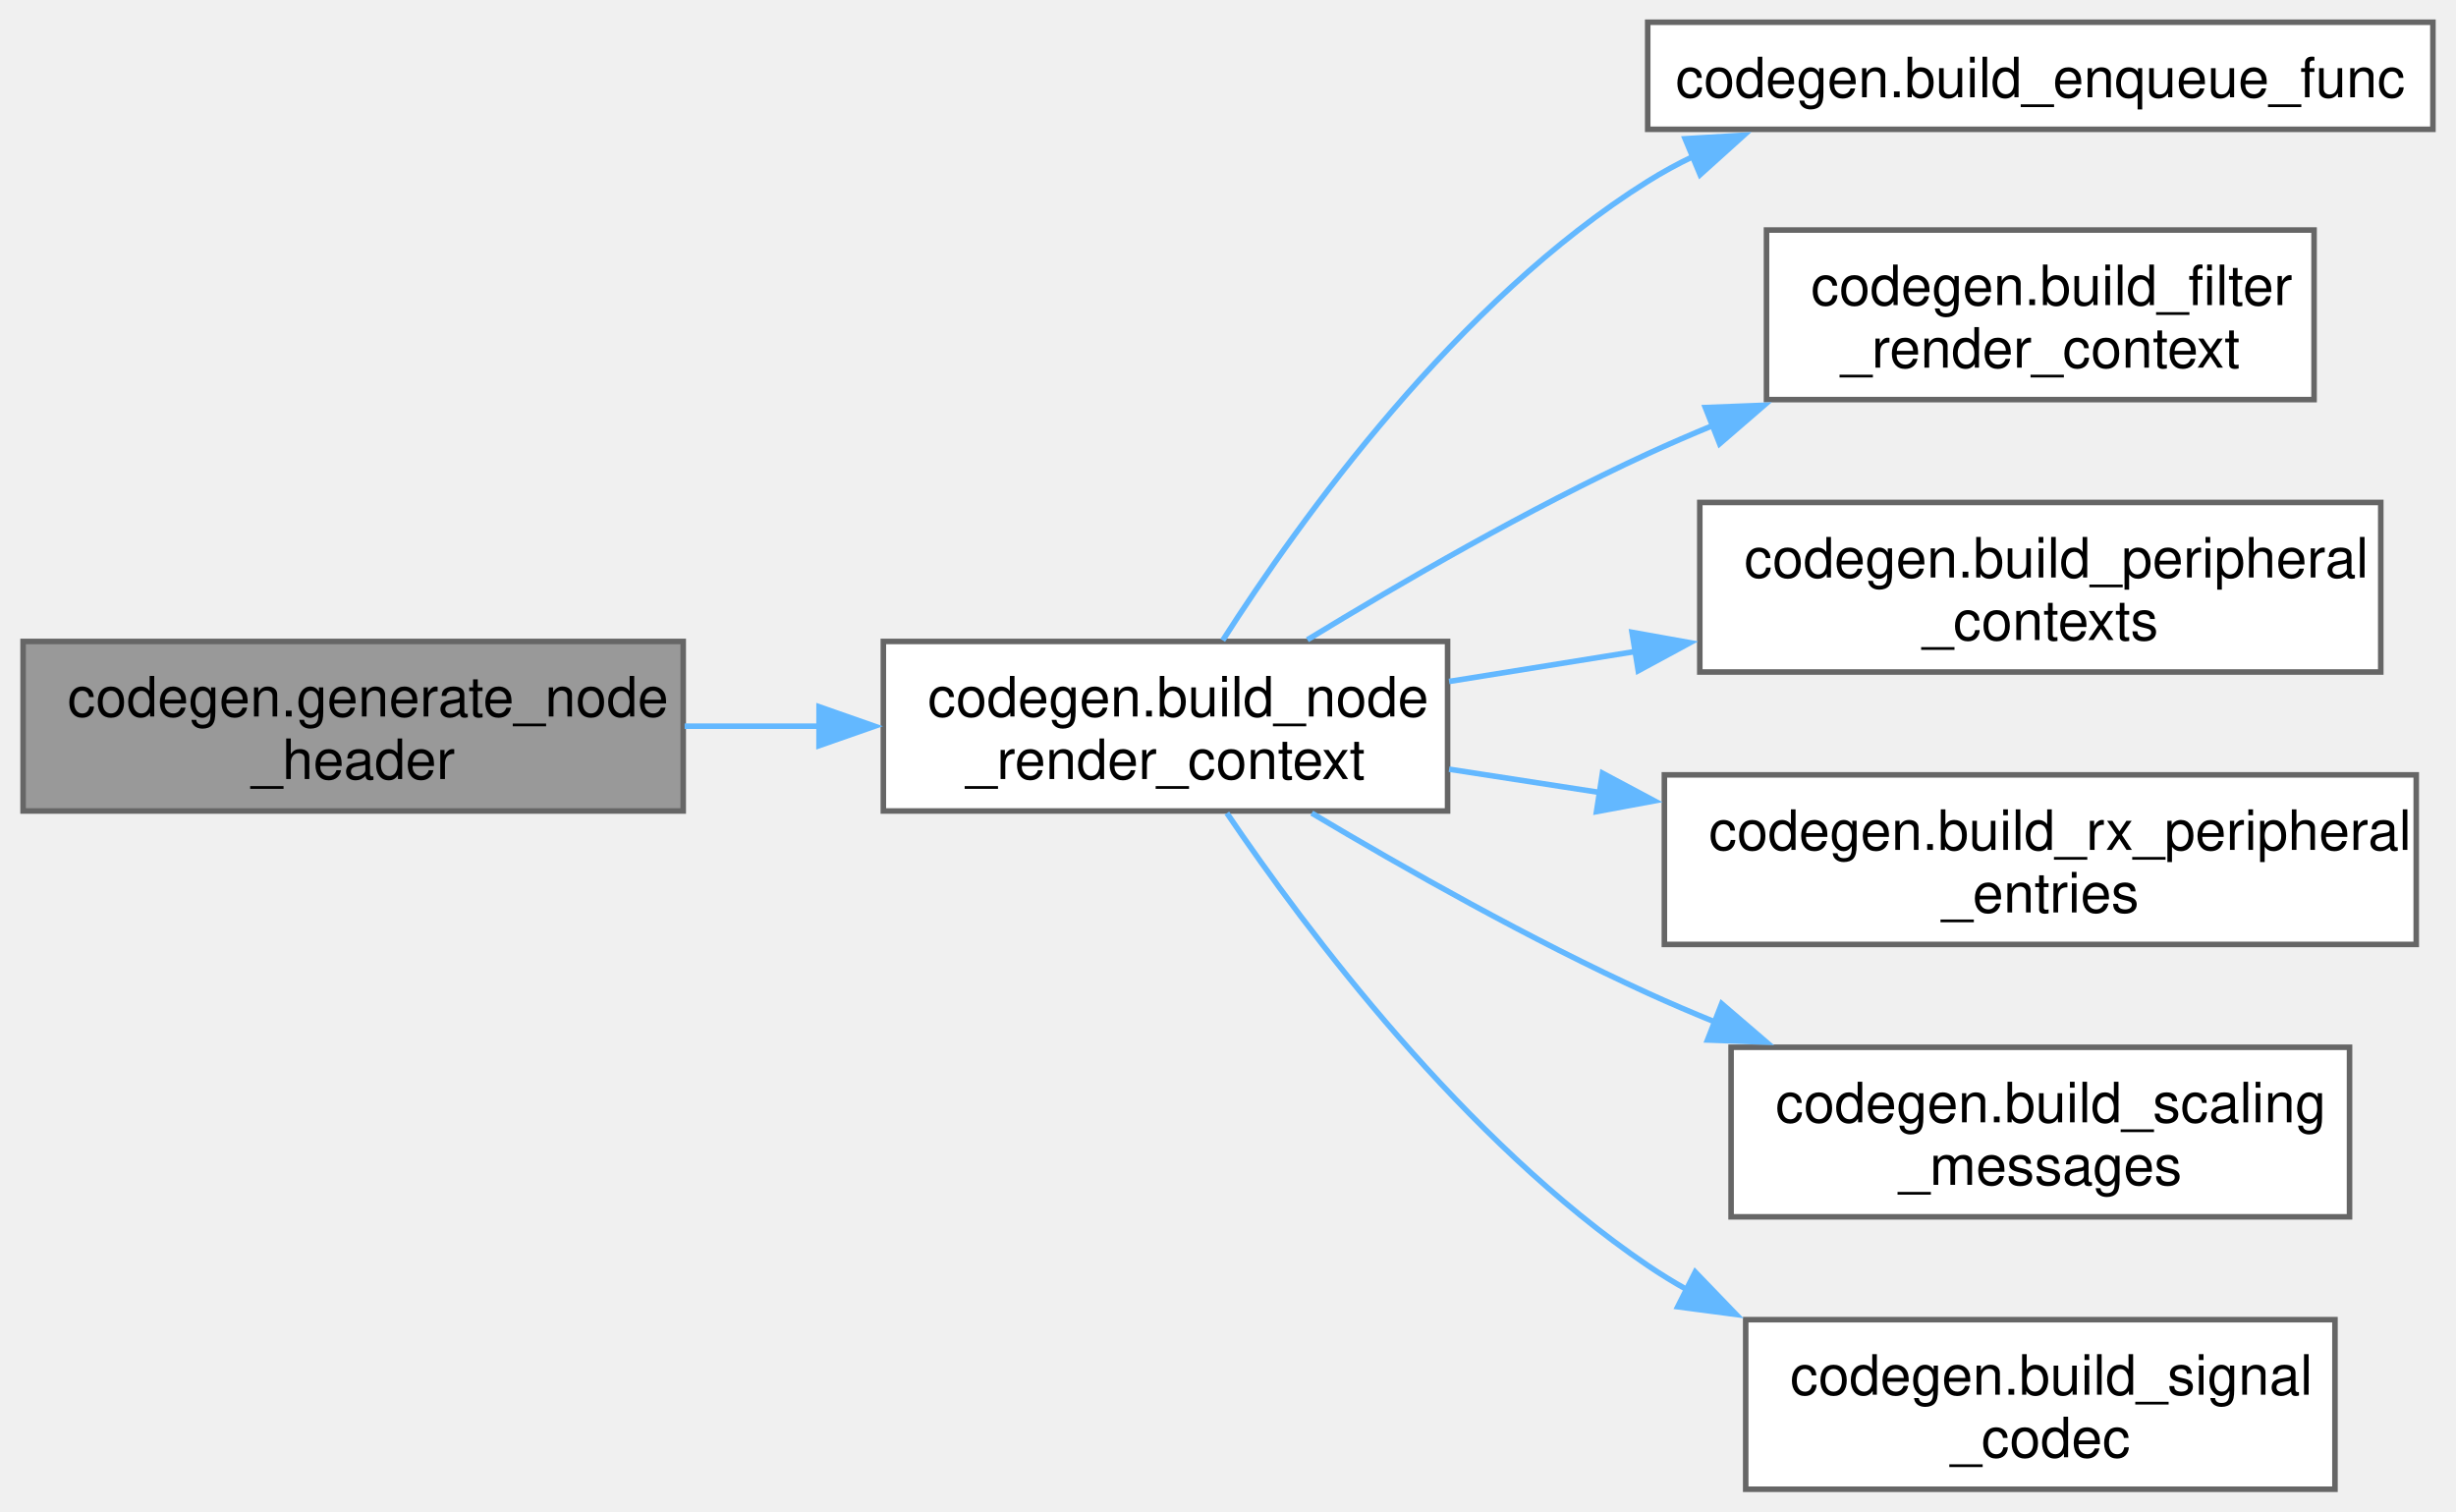
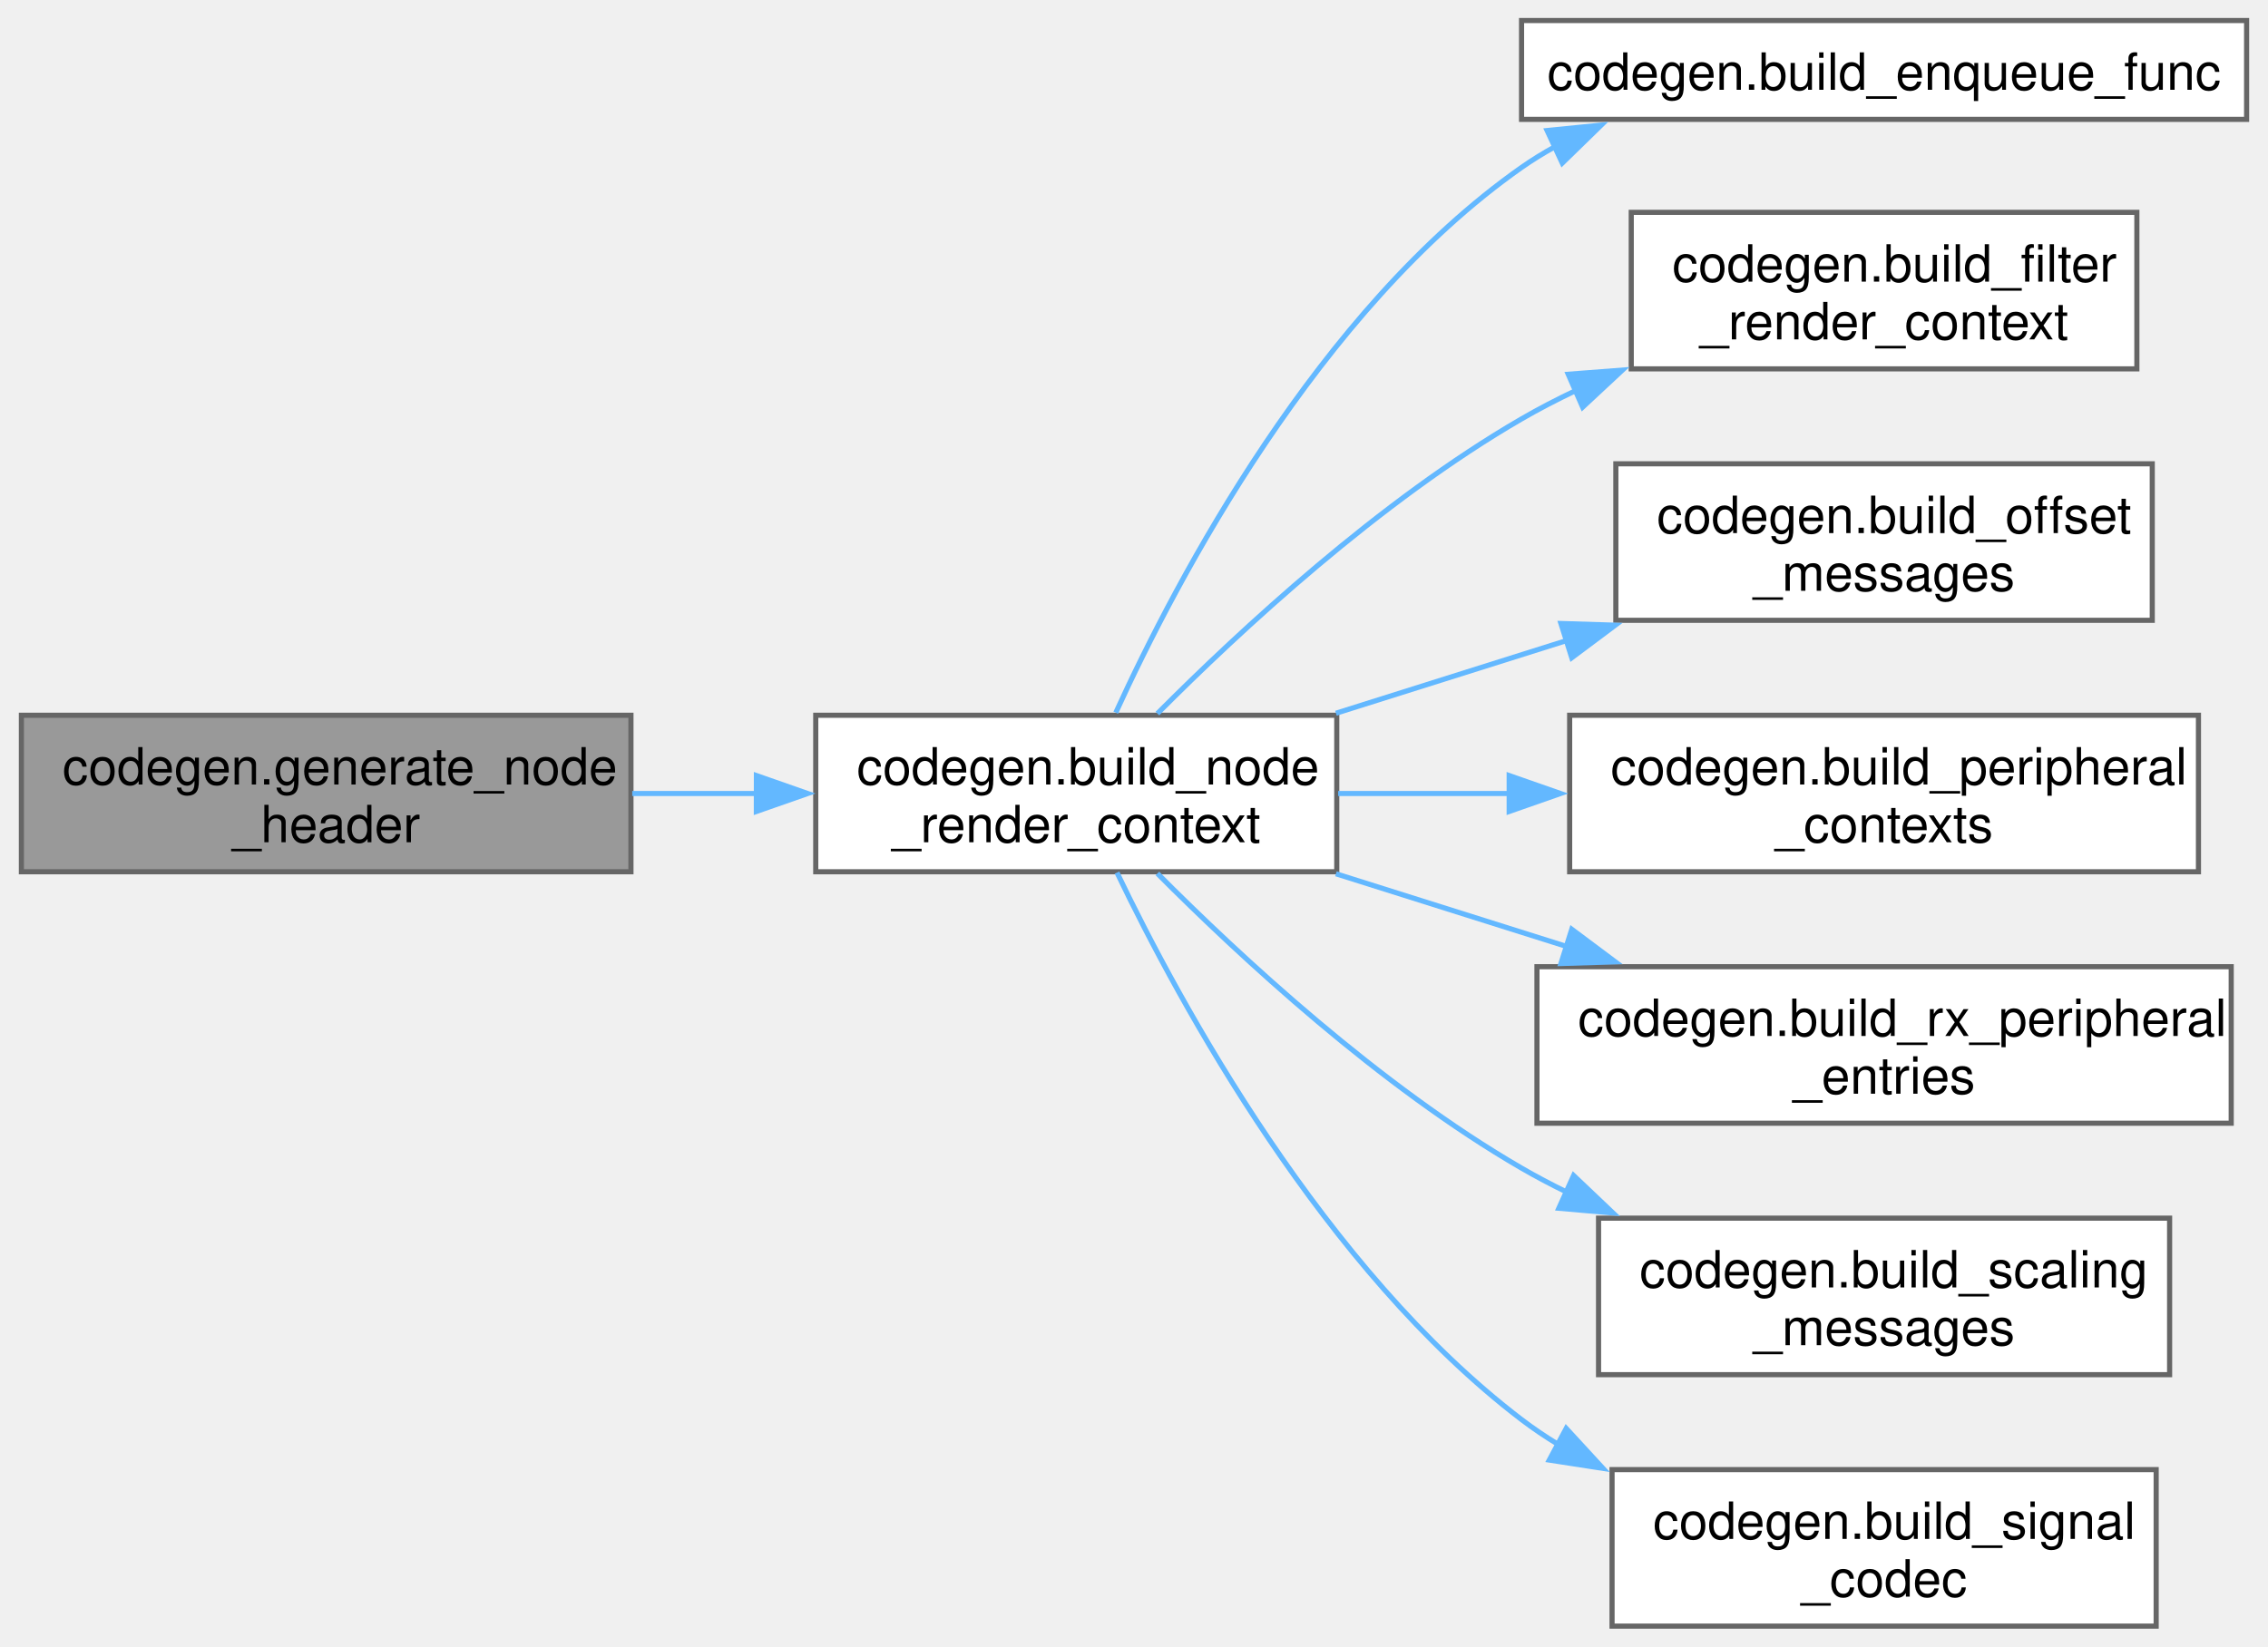
- <svg xmlns="http://www.w3.org/2000/svg" xmlns:xlink="http://www.w3.org/1999/xlink" width="442pt" height="272pt" viewBox="0.00 0.00 441.50 271.88">
-   <g id="graph0" class="graph" transform="scale(1 1) rotate(0) translate(4 267.88)">
+ <svg xmlns="http://www.w3.org/2000/svg" xmlns:xlink="http://www.w3.org/1999/xlink" width="442pt" height="321pt" viewBox="0.00 0.00 441.50 320.88">
+   <g id="graph0" class="graph" transform="scale(1 1) rotate(0) translate(4 316.88)">
    <g id="Node000001" class="node">
      <g id="a_Node000001">
        <a xlink:title=" ">
-           <polygon fill="#999999" stroke="#666666" points="118.75,-152.5 0,-152.5 0,-122 118.75,-122 118.75,-152.5" />
-           <text text-anchor="start" x="8" y="-139" font-family="Helvetica,sans-Serif" font-size="10.00">codegen.generate_node</text>
-           <text text-anchor="middle" x="59.38" y="-127.75" font-family="Helvetica,sans-Serif" font-size="10.00">_header</text>
+           <polygon fill="#999999" stroke="#666666" points="118.75,-177.5 0,-177.5 0,-147 118.75,-147 118.75,-177.5" />
+           <text text-anchor="start" x="8" y="-164" font-family="Helvetica,sans-Serif" font-size="10.00">codegen.generate_node</text>
+           <text text-anchor="middle" x="59.38" y="-152.75" font-family="Helvetica,sans-Serif" font-size="10.00">_header</text>
        </a>
      </g>
    </g>
    <g id="Node000002" class="node">
      <g id="a_Node000002">
        <a xlink:href="namespacecodegen.html#a17bf37c0bd0aa8e242882881cac4a16a" target="_top" xlink:title=" ">
-           <polygon fill="white" stroke="#666666" points="256.25,-152.5 154.75,-152.5 154.75,-122 256.25,-122 256.25,-152.5" />
-           <text text-anchor="start" x="162.75" y="-139" font-family="Helvetica,sans-Serif" font-size="10.00">codegen.build_node</text>
-           <text text-anchor="middle" x="205.5" y="-127.75" font-family="Helvetica,sans-Serif" font-size="10.00">_render_context</text>
+           <polygon fill="white" stroke="#666666" points="256.25,-177.5 154.75,-177.5 154.75,-147 256.25,-147 256.25,-177.5" />
+           <text text-anchor="start" x="162.75" y="-164" font-family="Helvetica,sans-Serif" font-size="10.00">codegen.build_node</text>
+           <text text-anchor="middle" x="205.5" y="-152.75" font-family="Helvetica,sans-Serif" font-size="10.00">_render_context</text>
        </a>
      </g>
    </g>
    <g id="edge1_Node000001_Node000002" class="edge">
      <g id="a_edge1_Node000001_Node000002">
        <a xlink:title=" ">
-           <path fill="none" stroke="#63b8ff" d="M119,-137.25C127.05,-137.25 135.33,-137.25 143.43,-137.25" />
-           <polygon fill="#63b8ff" stroke="#63b8ff" points="143.19,-140.75 153.18,-137.25 143.18,-133.75 143.19,-140.75" />
+           <path fill="none" stroke="#63b8ff" d="M119,-162.25C127.05,-162.25 135.33,-162.25 143.43,-162.25" />
+           <polygon fill="#63b8ff" stroke="#63b8ff" points="143.19,-165.75 153.18,-162.25 143.18,-158.75 143.19,-165.75" />
        </a>
      </g>
    </g>
    <g id="Node000003" class="node">
      <g id="a_Node000003">
        <a xlink:href="namespacecodegen.html#a093ecb196dfddae85938220855b49f90" target="_top" xlink:title=" ">
-           <polygon fill="white" stroke="#666666" points="433.5,-263.88 292.25,-263.88 292.25,-244.62 433.5,-244.62 433.5,-263.88" />
-           <text text-anchor="middle" x="362.88" y="-250.38" font-family="Helvetica,sans-Serif" font-size="10.00">codegen.build_enqueue_func</text>
+           <polygon fill="white" stroke="#666666" points="433.5,-312.88 292.25,-312.88 292.25,-293.62 433.5,-293.62 433.5,-312.88" />
+           <text text-anchor="middle" x="362.88" y="-299.38" font-family="Helvetica,sans-Serif" font-size="10.00">codegen.build_enqueue_func</text>
        </a>
      </g>
    </g>
    <g id="edge2_Node000002_Node000003" class="edge">
      <g id="a_edge2_Node000002_Node000003">
        <a xlink:title=" ">
-           <path fill="none" stroke="#63b8ff" d="M215.8,-152.69C229.69,-174.42 257.95,-213.78 292.25,-235.25 294.85,-236.88 297.59,-238.37 300.41,-239.73" />
-           <polygon fill="#63b8ff" stroke="#63b8ff" points="298.98,-242.92 309.55,-243.55 301.68,-236.46 298.98,-242.92" />
+           <path fill="none" stroke="#63b8ff" d="M213.2,-178C225.14,-204.15 252.63,-256.43 292.25,-284.25 294.33,-285.71 296.52,-287.06 298.79,-288.31" />
+           <polygon fill="#63b8ff" stroke="#63b8ff" points="297.23,-291.44 307.77,-292.5 300.18,-285.1 297.23,-291.44" />
        </a>
      </g>
    </g>
    <g id="Node000004" class="node">
      <g id="a_Node000004">
        <a xlink:href="namespacecodegen.html#abfa4f309e7c7850819e64eacfedc5079" target="_top" xlink:title=" ">
-           <polygon fill="white" stroke="#666666" points="412.12,-226.5 313.62,-226.5 313.62,-196 412.12,-196 412.12,-226.5" />
-           <text text-anchor="start" x="321.62" y="-213" font-family="Helvetica,sans-Serif" font-size="10.00">codegen.build_filter</text>
-           <text text-anchor="middle" x="362.88" y="-201.75" font-family="Helvetica,sans-Serif" font-size="10.00">_render_context</text>
+           <polygon fill="white" stroke="#666666" points="412.12,-275.5 313.62,-275.5 313.62,-245 412.12,-245 412.12,-275.5" />
+           <text text-anchor="start" x="321.62" y="-262" font-family="Helvetica,sans-Serif" font-size="10.00">codegen.build_filter</text>
+           <text text-anchor="middle" x="362.88" y="-250.75" font-family="Helvetica,sans-Serif" font-size="10.00">_render_context</text>
        </a>
      </g>
    </g>
    <g id="edge3_Node000002_Node000004" class="edge">
      <g id="a_edge3_Node000002_Node000004">
        <a xlink:title=" ">
-           <path fill="none" stroke="#63b8ff" d="M231.03,-152.8C247.86,-163.07 270.92,-176.42 292.25,-186.25 296.03,-187.99 299.97,-189.69 303.96,-191.34" />
-           <polygon fill="#63b8ff" stroke="#63b8ff" points="302.62,-194.57 313.2,-194.98 305.19,-188.06 302.62,-194.57" />
+           <path fill="none" stroke="#63b8ff" d="M221.31,-177.83C237.45,-194.05 264.67,-219.28 292.25,-235.25 295.63,-237.21 299.19,-239.05 302.84,-240.79" />
+           <polygon fill="#63b8ff" stroke="#63b8ff" points="301.34,-243.95 311.9,-244.76 304.15,-237.54 301.34,-243.95" />
        </a>
      </g>
    </g>
    <g id="Node000005" class="node">
      <g id="a_Node000005">
+         <a xlink:href="namespacecodegen.html#af8660635d08afd7b8247a905e4a5c66d" target="_top" xlink:title=" ">
+           <polygon fill="white" stroke="#666666" points="415.12,-226.5 310.62,-226.5 310.62,-196 415.12,-196 415.12,-226.5" />
+           <text text-anchor="start" x="318.62" y="-213" font-family="Helvetica,sans-Serif" font-size="10.00">codegen.build_offset</text>
+           <text text-anchor="middle" x="362.88" y="-201.75" font-family="Helvetica,sans-Serif" font-size="10.00">_messages</text>
+         </a>
+       </g>
+     </g>
+     <g id="edge4_Node000002_Node000005" class="edge">
+       <g id="a_edge4_Node000002_Node000005">
+         <a xlink:title=" ">
+           <path fill="none" stroke="#63b8ff" d="M256.09,-177.89C270.45,-182.42 286.3,-187.42 301.26,-192.13" />
+           <polygon fill="#63b8ff" stroke="#63b8ff" points="299.92,-195.38 310.51,-195.05 302.03,-188.71 299.92,-195.38" />
+         </a>
+       </g>
+     </g>
+     <g id="Node000006" class="node">
+       <g id="a_Node000006">
        <a xlink:href="namespacecodegen.html#a6d6adf0f6f8c602da41a0cb38b946eaf" target="_top" xlink:title=" ">
          <polygon fill="white" stroke="#666666" points="424.12,-177.5 301.62,-177.5 301.62,-147 424.12,-147 424.12,-177.5" />
          <text text-anchor="start" x="309.62" y="-164" font-family="Helvetica,sans-Serif" font-size="10.00">codegen.build_peripheral</text>
          <text text-anchor="middle" x="362.88" y="-152.75" font-family="Helvetica,sans-Serif" font-size="10.00">_contexts</text>
        </a>
      </g>
    </g>
-     <g id="edge4_Node000002_Node000005" class="edge">
-       <g id="a_edge4_Node000002_Node000005">
+     <g id="edge5_Node000002_Node000006" class="edge">
+       <g id="a_edge5_Node000002_Node000006">
        <a xlink:title=" ">
-           <path fill="none" stroke="#63b8ff" d="M256.52,-145.3C267.23,-147.02 278.75,-148.87 290.1,-150.7" />
-           <polygon fill="#63b8ff" stroke="#63b8ff" points="289.43,-154.14 299.86,-152.27 290.55,-147.23 289.43,-154.14" />
+           <path fill="none" stroke="#63b8ff" d="M256.52,-162.25C267.23,-162.25 278.75,-162.25 290.1,-162.25" />
+           <polygon fill="#63b8ff" stroke="#63b8ff" points="289.84,-165.75 299.84,-162.25 289.84,-158.75 289.84,-165.75" />
        </a>
      </g>
    </g>
-     <g id="Node000006" class="node">
-       <g id="a_Node000006">
+     <g id="Node000007" class="node">
+       <g id="a_Node000007">
        <a xlink:href="namespacecodegen.html#a9cd0696879855870f25d565a2b224853" target="_top" xlink:title=" ">
          <polygon fill="white" stroke="#666666" points="430.5,-128.5 295.25,-128.5 295.25,-98 430.5,-98 430.5,-128.5" />
          <text text-anchor="start" x="303.25" y="-115" font-family="Helvetica,sans-Serif" font-size="10.00">codegen.build_rx_peripheral</text>
          <text text-anchor="middle" x="362.88" y="-103.75" font-family="Helvetica,sans-Serif" font-size="10.00">_entries</text>
        </a>
      </g>
    </g>
-     <g id="edge5_Node000002_Node000006" class="edge">
-       <g id="a_edge5_Node000002_Node000006">
+     <g id="edge6_Node000002_Node000007" class="edge">
+       <g id="a_edge6_Node000002_Node000007">
        <a xlink:title=" ">
-           <path fill="none" stroke="#63b8ff" d="M256.52,-129.52C265.22,-128.18 274.46,-126.75 283.7,-125.32" />
-           <polygon fill="#63b8ff" stroke="#63b8ff" points="284.11,-128.8 293.45,-123.82 283.04,-121.89 284.11,-128.8" />
+           <path fill="none" stroke="#63b8ff" d="M256.09,-146.61C270.45,-142.08 286.3,-137.08 301.26,-132.37" />
+           <polygon fill="#63b8ff" stroke="#63b8ff" points="302.03,-135.79 310.51,-129.45 299.92,-129.12 302.03,-135.79" />
        </a>
      </g>
    </g>
-     <g id="Node000007" class="node">
-       <g id="a_Node000007">
+     <g id="Node000008" class="node">
+       <g id="a_Node000008">
        <a xlink:href="namespacecodegen.html#ad8631d9e42453c41f2cbd2e268ef1277" target="_top" xlink:title=" ">
          <polygon fill="white" stroke="#666666" points="418.5,-79.5 307.25,-79.5 307.25,-49 418.5,-49 418.5,-79.5" />
          <text text-anchor="start" x="315.25" y="-66" font-family="Helvetica,sans-Serif" font-size="10.00">codegen.build_scaling</text>
          <text text-anchor="middle" x="362.88" y="-54.75" font-family="Helvetica,sans-Serif" font-size="10.00">_messages</text>
        </a>
      </g>
    </g>
-     <g id="edge6_Node000002_Node000007" class="edge">
-       <g id="a_edge6_Node000002_Node000007">
+     <g id="edge7_Node000002_Node000008" class="edge">
+       <g id="a_edge7_Node000002_Node000008">
        <a xlink:title=" ">
-           <path fill="none" stroke="#63b8ff" d="M231.81,-121.62C248.59,-111.63 271.29,-98.8 292.25,-89.25 296.21,-87.44 300.35,-85.68 304.54,-83.97" />
-           <polygon fill="#63b8ff" stroke="#63b8ff" points="305.56,-87.33 313.6,-80.43 303.01,-80.81 305.56,-87.33" />
+           <path fill="none" stroke="#63b8ff" d="M221.31,-146.67C237.45,-130.45 264.67,-105.22 292.25,-89.25 295.06,-87.62 298,-86.07 301.01,-84.6" />
+           <polygon fill="#63b8ff" stroke="#63b8ff" points="302.39,-87.81 310.07,-80.51 299.51,-81.43 302.39,-87.81" />
        </a>
      </g>
    </g>
-     <g id="Node000008" class="node">
-       <g id="a_Node000008">
+     <g id="Node000009" class="node">
+       <g id="a_Node000009">
        <a xlink:href="namespacecodegen.html#af1baf895127cda9249014694418d1d13" target="_top" xlink:title=" ">
          <polygon fill="white" stroke="#666666" points="415.88,-30.5 309.88,-30.5 309.88,0 415.88,0 415.88,-30.5" />
          <text text-anchor="start" x="317.88" y="-17" font-family="Helvetica,sans-Serif" font-size="10.00">codegen.build_signal</text>
          <text text-anchor="middle" x="362.88" y="-5.75" font-family="Helvetica,sans-Serif" font-size="10.00">_codec</text>
        </a>
      </g>
    </g>
-     <g id="edge7_Node000002_Node000008" class="edge">
-       <g id="a_edge7_Node000002_Node000008">
+     <g id="edge8_Node000002_Node000009" class="edge">
+       <g id="a_edge8_Node000002_Node000009">
        <a xlink:title=" ">
-           <path fill="none" stroke="#63b8ff" d="M216.55,-121.62C230.93,-100.4 259.32,-62.58 292.25,-40.25 294.49,-38.73 296.84,-37.29 299.25,-35.93" />
-           <polygon fill="#63b8ff" stroke="#63b8ff" points="300.8,-39.07 308.15,-31.44 297.65,-32.82 300.8,-39.07" />
+           <path fill="none" stroke="#63b8ff" d="M213.44,-146.84C225.74,-121.17 253.75,-69.6 292.25,-40.25 294.53,-38.51 296.94,-36.89 299.44,-35.37" />
+           <polygon fill="#63b8ff" stroke="#63b8ff" points="300.95,-38.53 308.12,-30.74 297.65,-32.36 300.95,-38.53" />
        </a>
      </g>
    </g>
  </g>
</svg>
